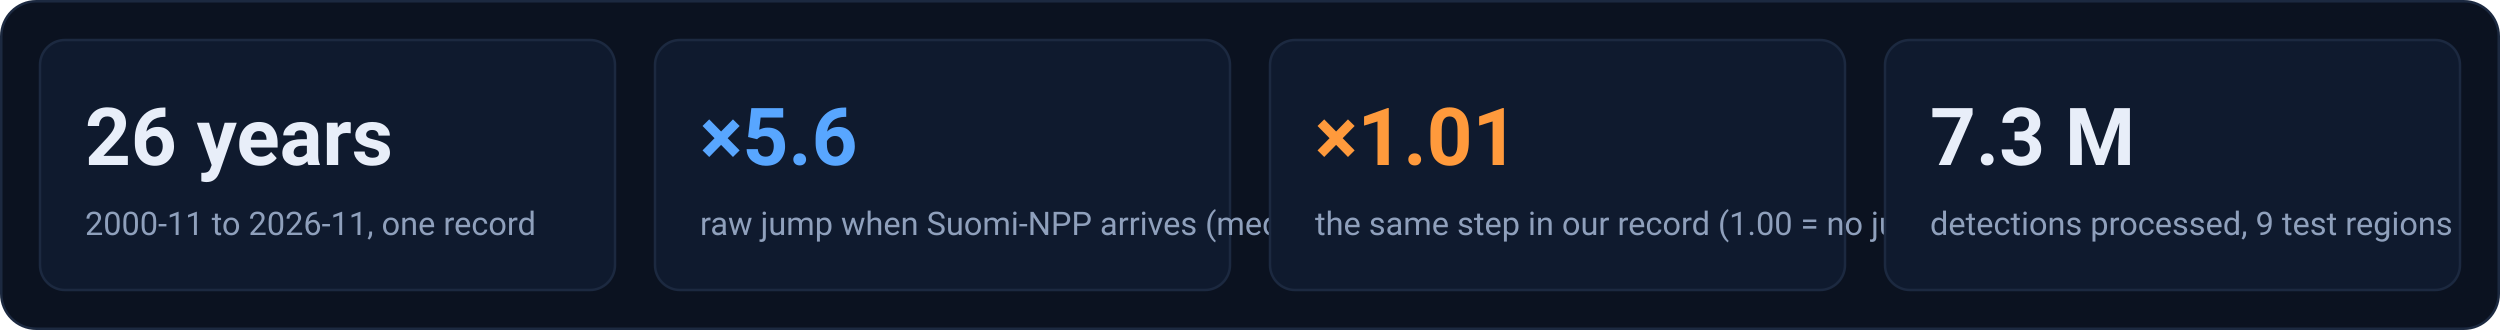
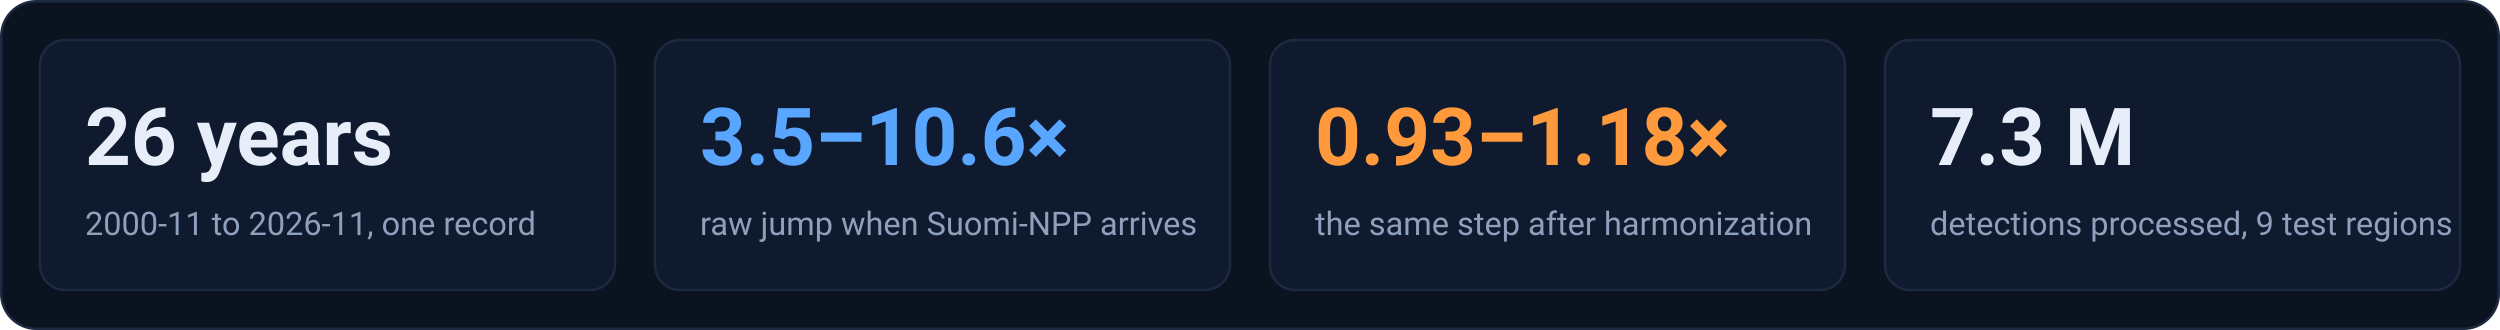
<svg xmlns="http://www.w3.org/2000/svg" viewBox="0 0 1000 132" width="1000" height="132" font-family="ui-sans-serif,system-ui,-apple-system,'Segoe UI',Roboto,Helvetica,Arial,sans-serif" role="img">
  <defs>
    <pattern id="hatch" width="6" height="6" patternUnits="userSpaceOnUse" patternTransform="rotate(45)">
      <rect width="6" height="6" fill="#111A2B" />
      <line x1="0" y1="0" x2="0" y2="6" stroke="#33415C" stroke-width="2" />
    </pattern>
  </defs>
  <rect x="0.5" y="0.5" width="999" height="131" rx="14" fill="#0B1220" stroke="#1C2940" />
  <rect x="16" y="16" width="230" height="100" rx="10" fill="#0F1A2E" stroke="#1C2940" />
  <text x="34" y="66" fill="#E8EEF9" font-size="32" font-weight="700" text-anchor="start">26 years</text>
  <text x="34" y="94" fill="#8FA0BC" font-size="13" font-weight="400" text-anchor="start">2000-11 to 2026-11, one record</text>
  <rect x="262" y="16" width="230" height="100" rx="10" fill="#0F1A2E" stroke="#1C2940" />
-   <text x="280" y="66" fill="#58A6FF" font-size="32" font-weight="700" text-anchor="start">×5.6</text>
-   <text x="280" y="94" fill="#8FA0BC" font-size="13" font-weight="400" text-anchor="start">raw jump when Suomi-NPP arrives (median, 9 areas)</text>
+   <text x="280" y="66" fill="#58A6FF" font-size="32" font-weight="700" text-anchor="start">3.5–10.6×</text>
+   <text x="280" y="94" fill="#8FA0BC" font-size="13" font-weight="400" text-anchor="start">raw jump when Suomi-NPP arrives</text>
  <rect x="508" y="16" width="230" height="100" rx="10" fill="#0F1A2E" stroke="#1C2940" />
-   <text x="526" y="66" fill="#FF9A3C" font-size="32" font-weight="700" text-anchor="start">×1.01</text>
-   <text x="526" y="94" fill="#8FA0BC" font-size="13" font-weight="400" text-anchor="start">the same step in our record (1.00 = no jump)</text>
+   <text x="526" y="66" fill="#FF9A3C" font-size="32" font-weight="700" text-anchor="start">0.93–1.18×</text>
+   <text x="526" y="94" fill="#8FA0BC" font-size="13" font-weight="400" text-anchor="start">the same step after harmonization</text>
  <rect x="754" y="16" width="230" height="100" rx="10" fill="#0F1A2E" stroke="#1C2940" />
  <text x="772" y="66" fill="#E8EEF9" font-size="32" font-weight="700" text-anchor="start">7.3 M</text>
  <text x="772" y="94" fill="#8FA0BC" font-size="13" font-weight="400" text-anchor="start">detections processed, 9 test regions</text>
</svg>
